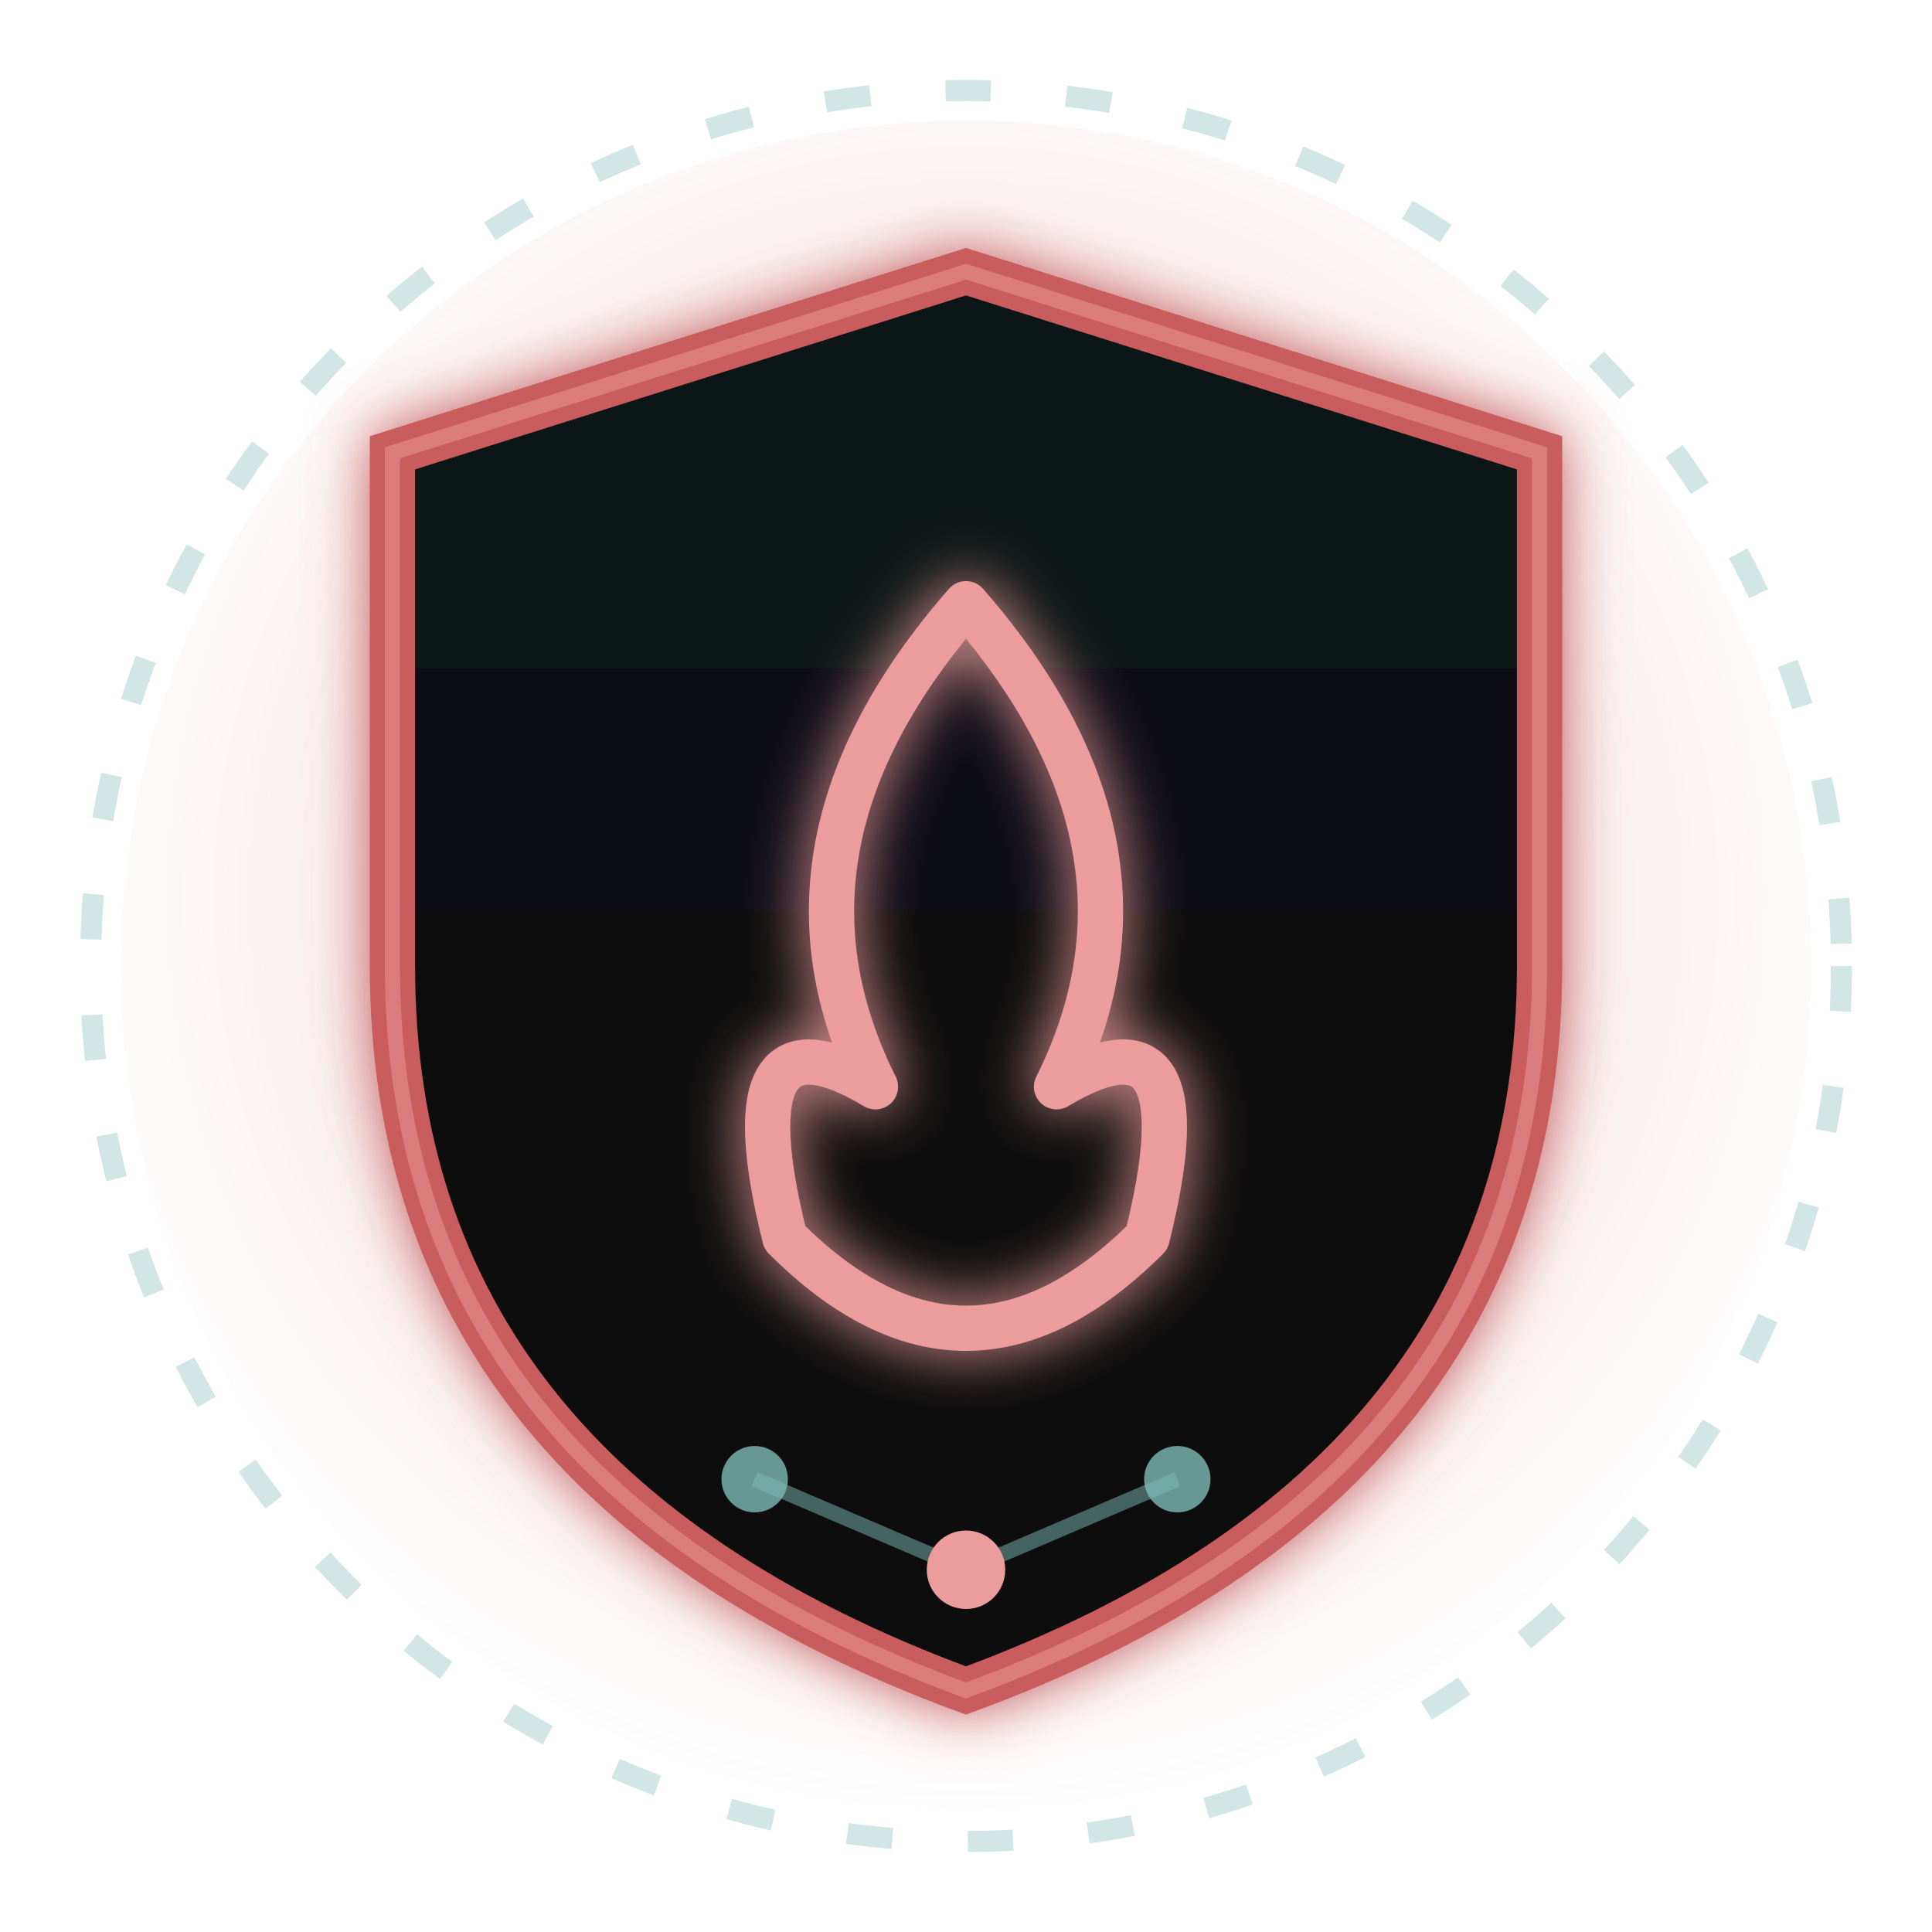
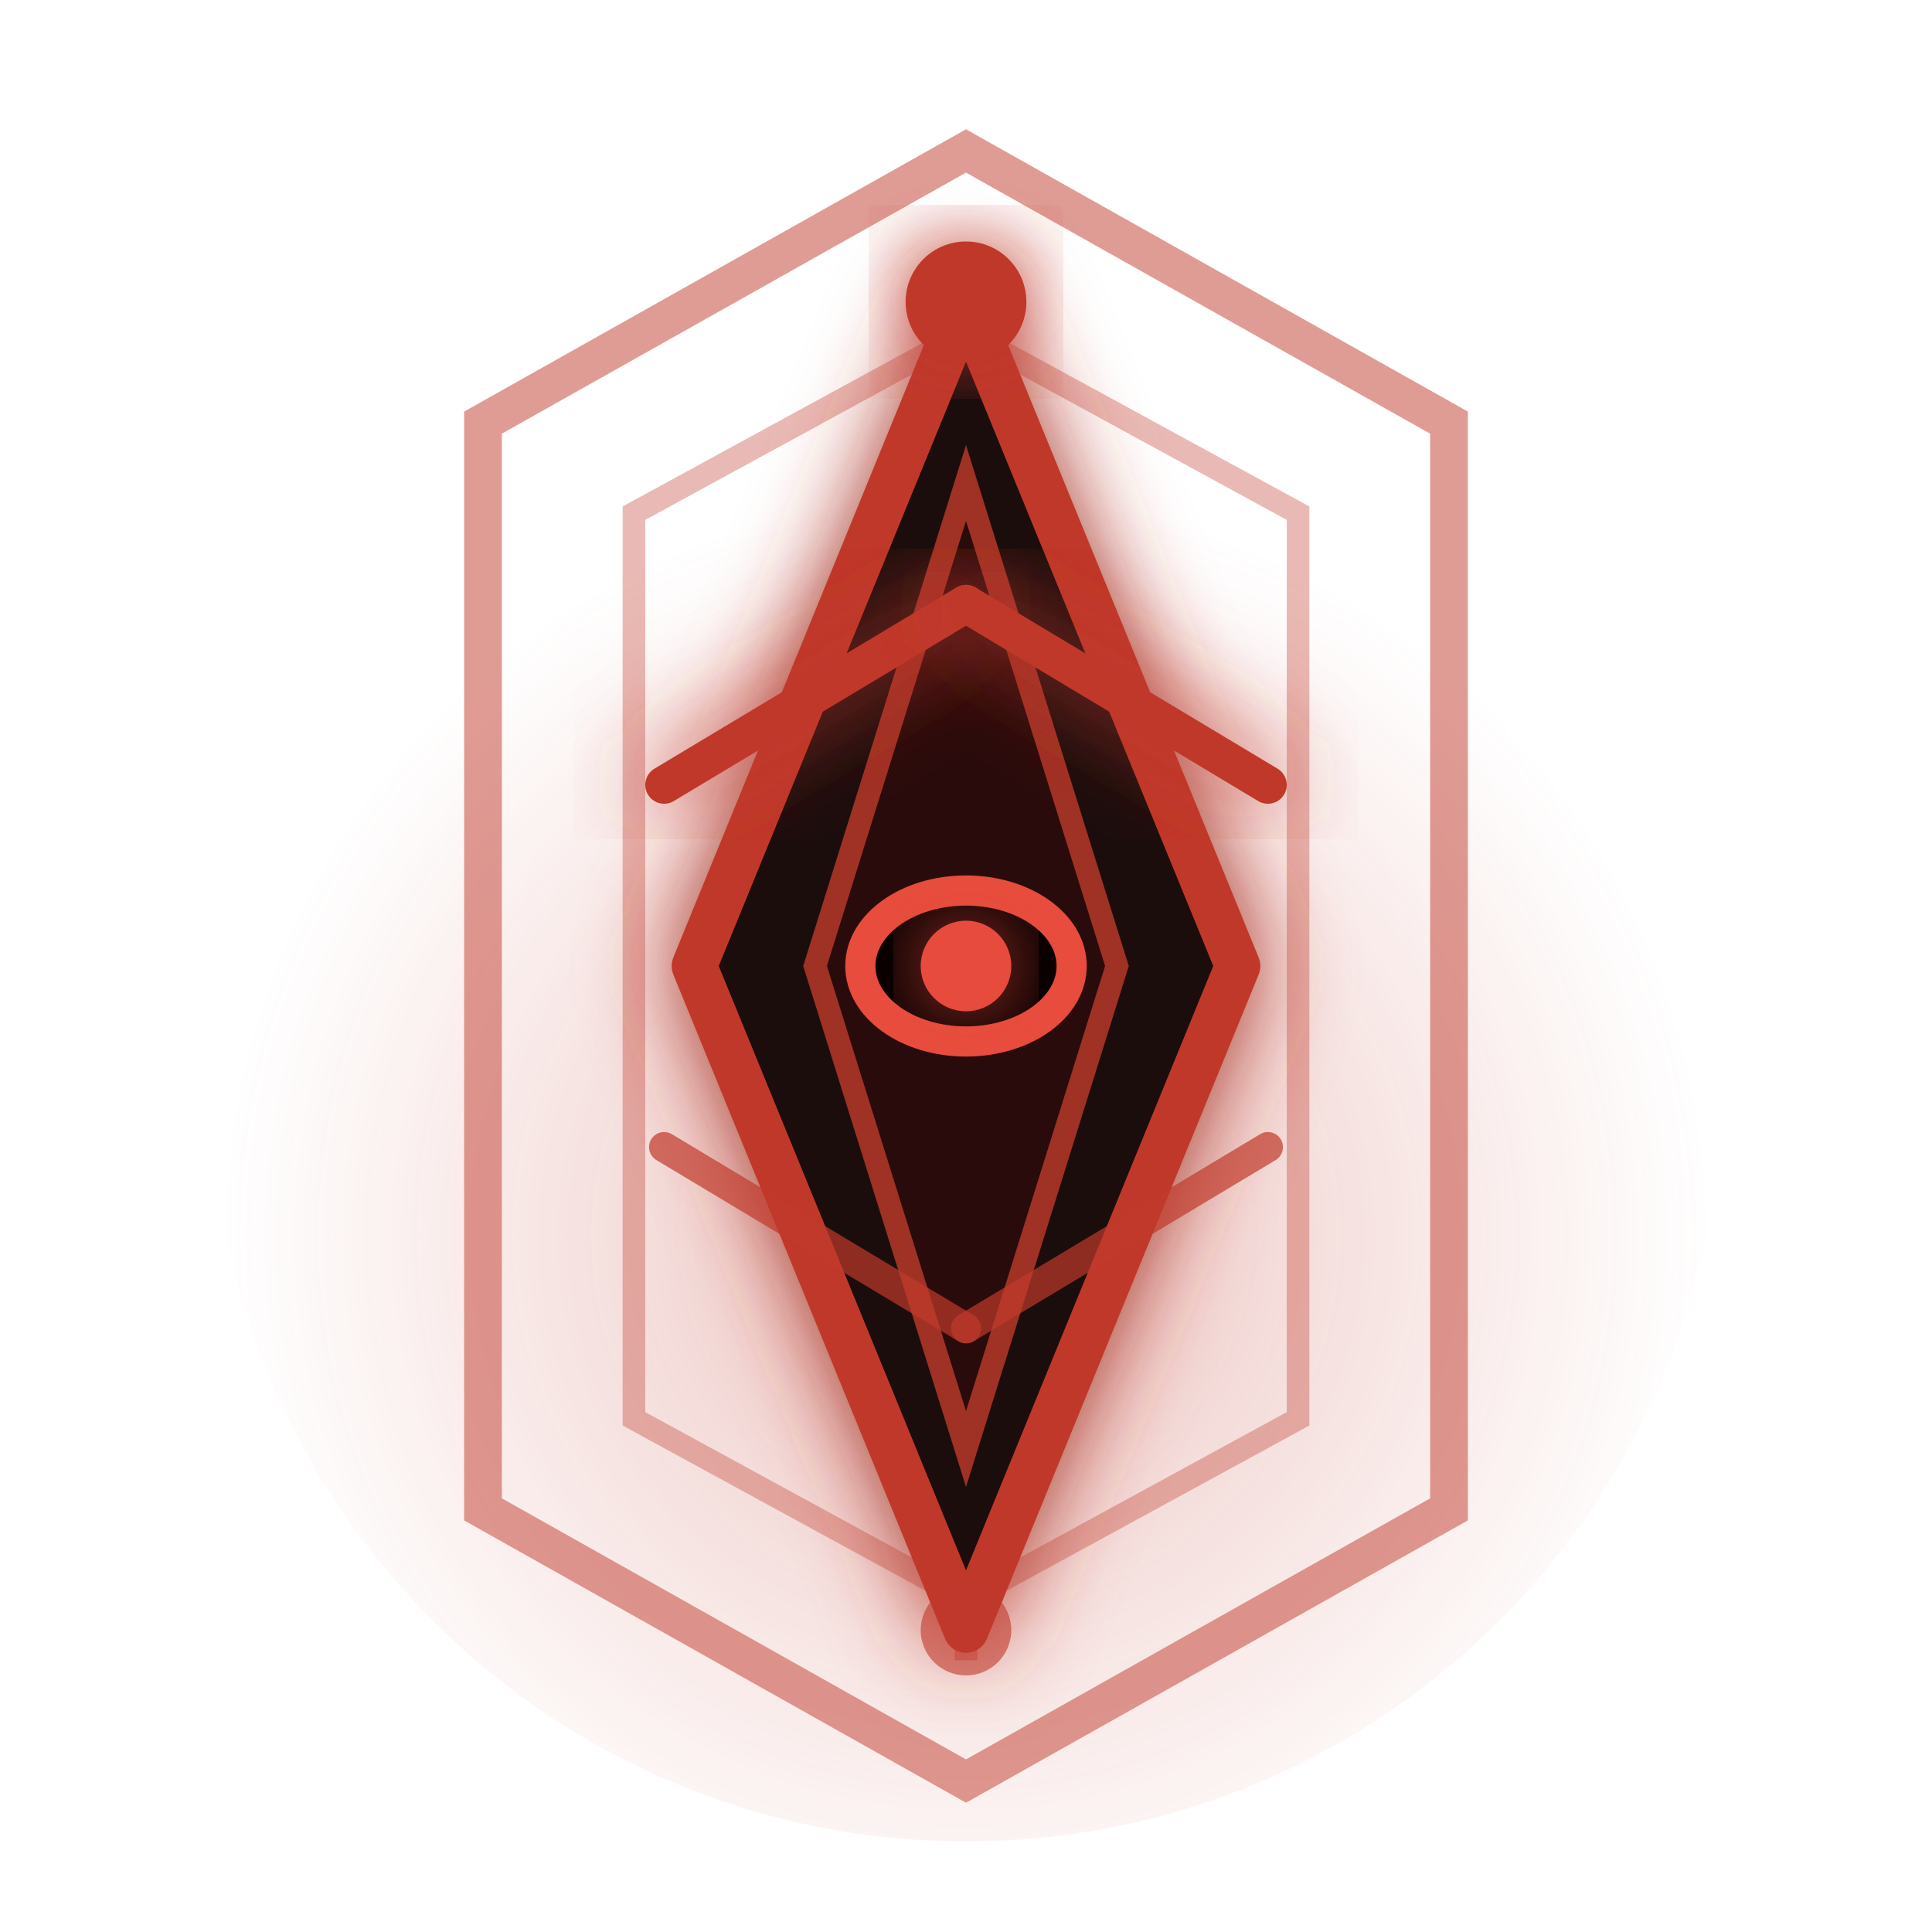
<svg xmlns="http://www.w3.org/2000/svg" viewBox="0 0 128 128">
  <defs>
-     <radialGradient id="amb" cx="50%" cy="46%" r="55%">
-       <stop offset="0%" stop-color="#c95b5b" stop-opacity="0.30" />
-       <stop offset="100%" stop-color="#c95b5b" stop-opacity="0" />
-     </radialGradient>
-     <linearGradient id="field" x1="0" y1="0" x2="0" y2="1">
-       <stop offset="0%" stop-color="#0e1416" />
-       <stop offset="100%" stop-color="#080b0c" />
-     </linearGradient>
-     <filter id="glow" x="-30%" y="-30%" width="160%" height="160%">
-       <feGaussianBlur stdDeviation="2" result="b" />
+     <filter id="redGlow" x="-30%" y="-30%" width="160%" height="160%">
+       <feGaussianBlur stdDeviation="3" result="blur" />
      <feMerge>
-         <feMergeNode in="b" />
+         <feMergeNode in="blur" />
        <feMergeNode in="SourceGraphic" />
      </feMerge>
    </filter>
+     <radialGradient id="redAmbient" cx="50%" cy="60%" r="50%">
+       <stop offset="0%" stop-color="#c0392b" stop-opacity="0.3" />
+       <stop offset="100%" stop-color="#c0392b" stop-opacity="0" />
+     </radialGradient>
  </defs>
-   <circle cx="64" cy="64" r="56" fill="url(#amb)" />
-   <circle cx="64" cy="64" r="58" fill="none" stroke="#7ebab5" stroke-width="1.4" opacity="0.35" stroke-dasharray="3 5" />
-   <path d="M64,18 L102,30 V64 Q102,98 64,112 Q26,98 26,64 V30 Z" fill="url(#field)" stroke="#c95b5b" stroke-width="3" filter="url(#glow)" />
-   <path d="M64,18 L102,30 V64 Q102,98 64,112 Q26,98 26,64 V30 Z" fill="none" stroke="#ec9c9c" stroke-width="1" opacity="0.5" />
-   <g filter="url(#glow)">
-     <path stroke="#ec9c9c" stroke-width="3" stroke-linecap="round" stroke-linejoin="round" fill="none" d="M64,40 Q78,56 70,72 Q80,66 76,82 Q64,94 52,82 Q48,66 58,72 Q50,56 64,40 Z" />
-   </g>
-   <g>
-     <line x1="50" y1="98" x2="64" y2="104" stroke="#7ebab5" stroke-width="1" opacity="0.5" />
-     <line x1="78" y1="98" x2="64" y2="104" stroke="#7ebab5" stroke-width="1" opacity="0.5" />
-     <circle cx="50" cy="98" r="2.2" fill="#7ebab5" opacity="0.8" />
-     <circle cx="78" cy="98" r="2.2" fill="#7ebab5" opacity="0.8" />
-     <circle cx="64" cy="104" r="2.6" fill="#ec9c9c" />
-   </g>
+   <circle cx="64" cy="72" r="50" fill="url(#redAmbient)" />
+   <polygon points="64,10 96,28 96,100 64,118 32,100 32,28" fill="none" stroke="#c0392b" stroke-width="2.5" opacity="0.5" />
+   <polygon points="64,22 86,34 86,94 64,106 42,94 42,34" fill="none" stroke="#c0392b" stroke-width="1.5" opacity="0.35" />
+   <line x1="64" y1="18" x2="64" y2="110" stroke="#c0392b" stroke-width="1.5" opacity="0.4" />
+   <polygon points="64,20 82,64 64,108 46,64" fill="#1a0808" stroke="#c0392b" stroke-width="3" stroke-linejoin="round" filter="url(#redGlow)" />
+   <polygon points="64,32 74,64 64,96 54,64" fill="#2d0a0a" stroke="#c0392b" stroke-width="1.5" opacity="0.8" />
+   <line x1="40" y1="64" x2="88" y2="64" stroke="#c0392b" stroke-width="4" stroke-linecap="round" filter="url(#redGlow)" />
+   <line x1="64" y1="40" x2="44" y2="52" stroke="#c0392b" stroke-width="2.5" stroke-linecap="round" filter="url(#redGlow)" />
+   <line x1="64" y1="40" x2="84" y2="52" stroke="#c0392b" stroke-width="2.5" stroke-linecap="round" filter="url(#redGlow)" />
+   <line x1="64" y1="88" x2="44" y2="76" stroke="#c0392b" stroke-width="2" stroke-linecap="round" opacity="0.7" />
+   <line x1="64" y1="88" x2="84" y2="76" stroke="#c0392b" stroke-width="2" stroke-linecap="round" opacity="0.7" />
+   <circle cx="64" cy="20" r="4" fill="#c0392b" filter="url(#redGlow)" />
+   <circle cx="64" cy="108" r="3" fill="#c0392b" opacity="0.6" />
+   <ellipse cx="64" cy="64" rx="7" ry="5" fill="#0a0000" stroke="#e74c3c" stroke-width="2" />
+   <circle cx="64" cy="64" r="3" fill="#e74c3c" filter="url(#redGlow)" />
</svg>
